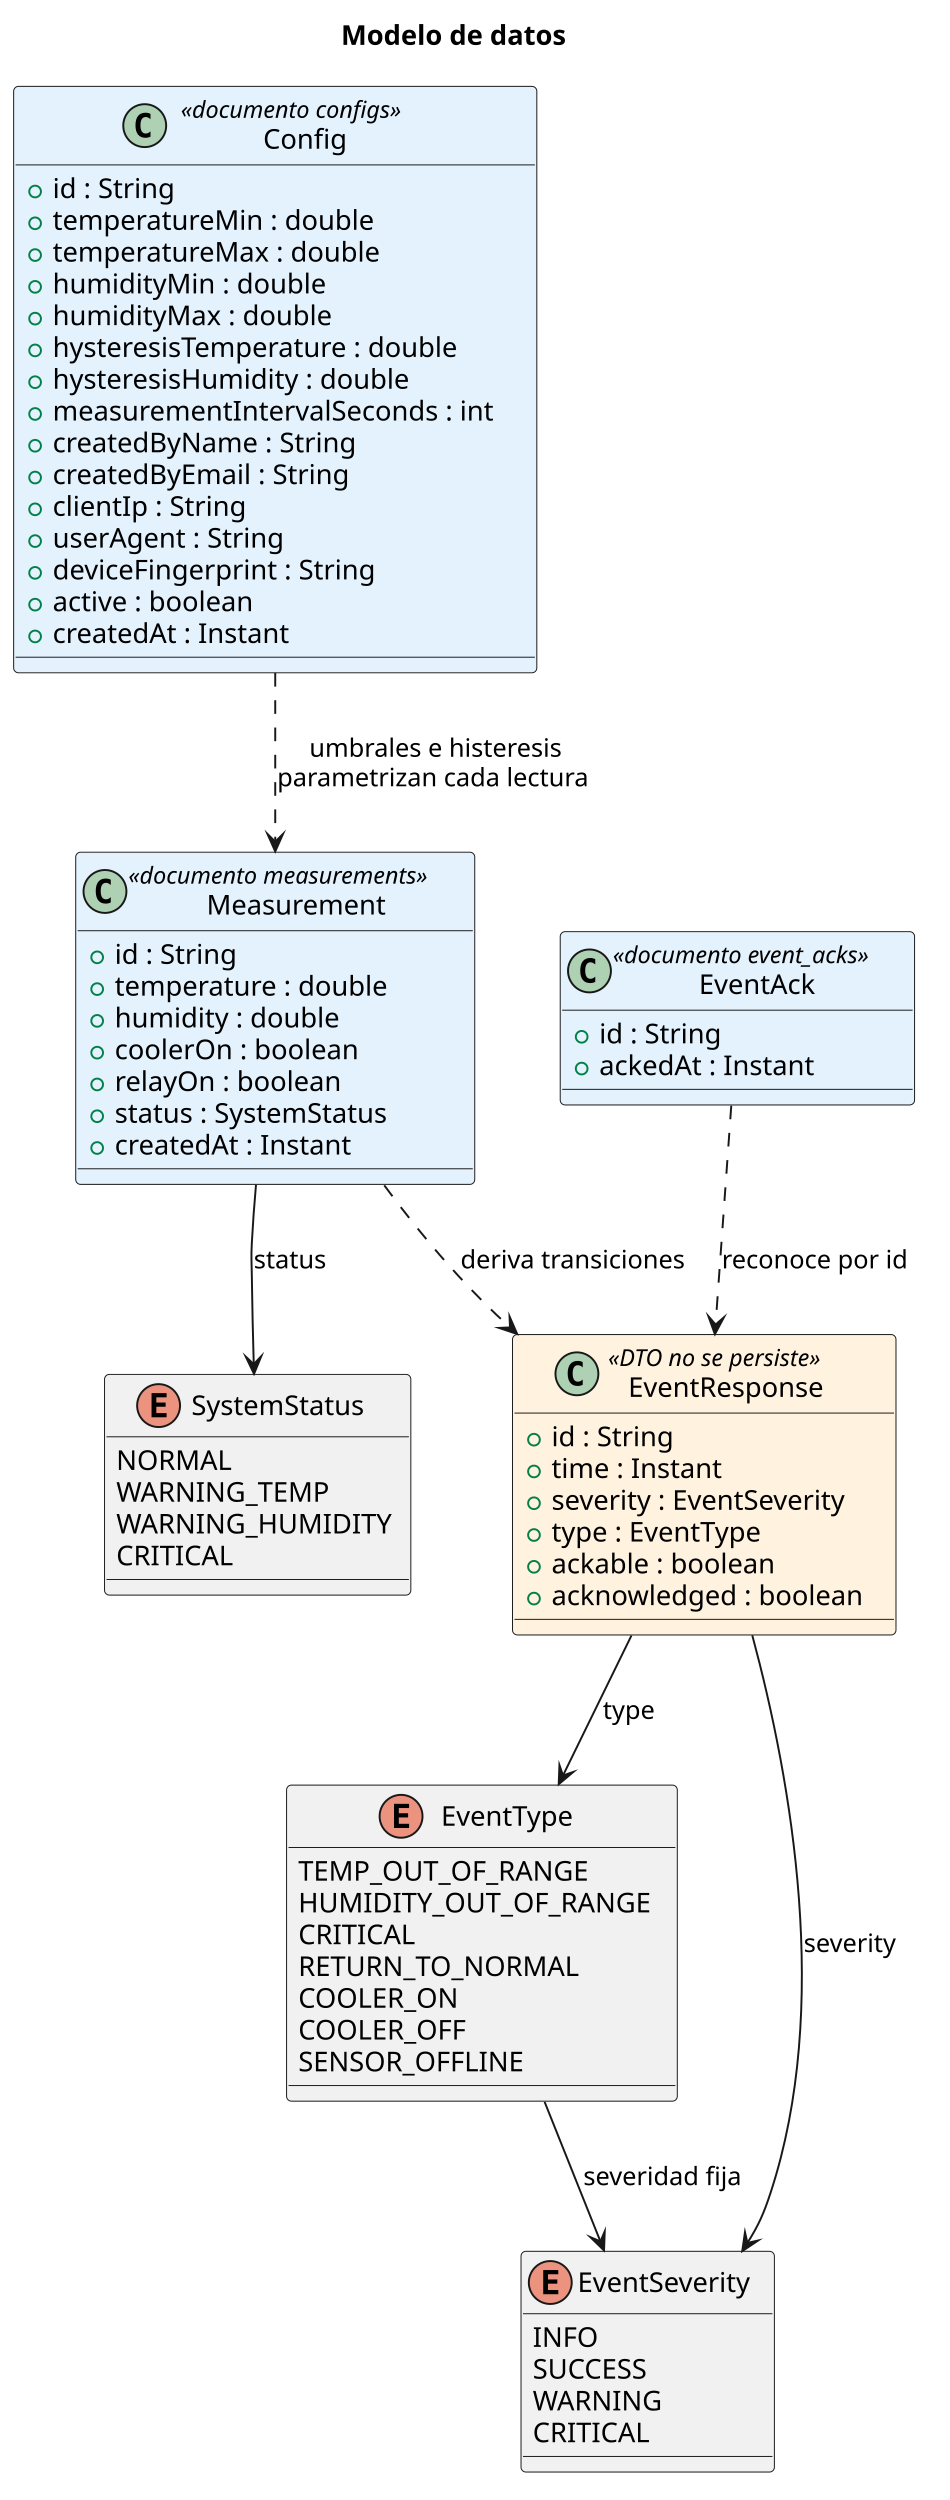
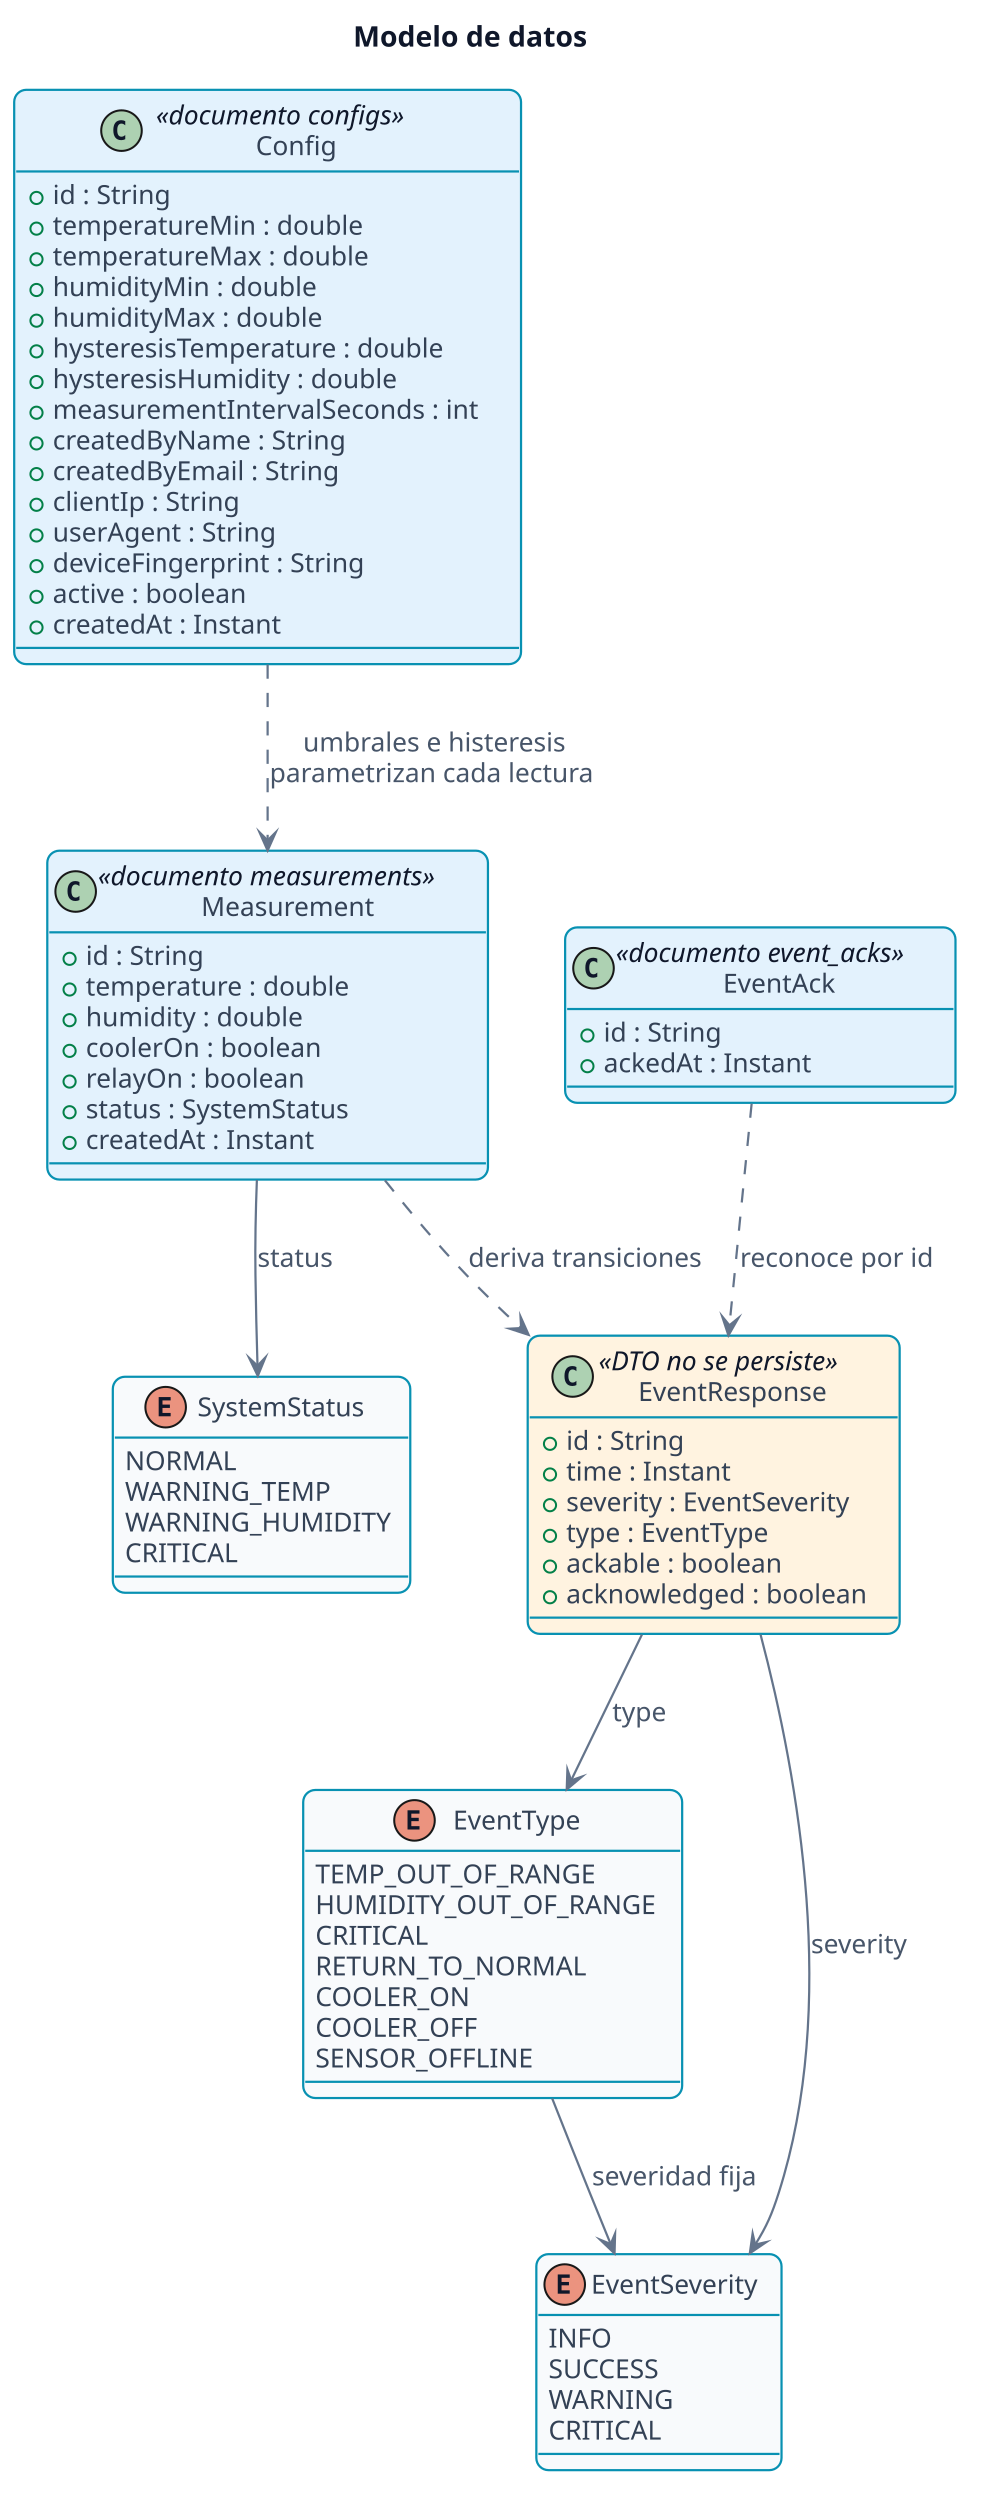
- <svg xmlns="http://www.w3.org/2000/svg" version="1.1" data-diagram-type="CLASS" style="width:487px;height:1282px;background:#FFFFFF;" width="487px" height="1282px" viewBox="0 0 487 1282" zoomAndPan="magnify" preserveAspectRatio="none" contentStyleType="text/css">
+ <svg xmlns="http://www.w3.org/2000/svg" version="1.1" data-diagram-type="CLASS" style="width:486px;height:1233px;background:#FFFFFF;" width="486px" height="1233px" viewBox="0 0 486 1233" zoomAndPan="magnify" preserveAspectRatio="none" contentStyleType="text/css">
  <defs />
  <g>
-     <g class="title" data-source-line="2">
-       <text x="174.87" y="22.995" fill="#000000" font-size="14" lengthAdjust="spacing" textLength="130.86" font-weight="700" font-family="sans-serif">Modelo de datos</text>
-     </g>
-     <g class="entity" data-qualified-name="Config" id="ent0001" data-source-line="4">
-       <rect x="7" y="44.297" width="268.279" height="300.719" fill="#E3F2FD" style="stroke:#181818;stroke-width:0.5;" rx="2.5" ry="2.5" />
-       <ellipse cx="74.211" cy="64.43" rx="11" ry="11" fill="#ADD1B2" style="stroke:#181818;stroke-width:1;" />
-       <path d="M77.18,70.07 Q76.602,70.367 75.961,70.508 Q75.32,70.664 74.617,70.664 Q72.117,70.664 70.789,69.023 Q69.477,67.367 69.477,64.242 Q69.477,61.117 70.789,59.461 Q72.117,57.805 74.617,57.805 Q75.32,57.805 75.961,57.961 Q76.617,58.117 77.18,58.414 L77.18,61.133 Q76.555,60.555 75.961,60.289 Q75.367,60.008 74.742,60.008 Q73.398,60.008 72.711,61.086 Q72.023,62.148 72.023,64.242 Q72.023,66.336 72.711,67.414 Q73.398,68.477 74.742,68.477 Q75.367,68.477 75.961,68.211 Q76.555,67.93 77.18,67.352 L77.18,70.07 Z " fill="#000000" />
-       <text x="92.711" y="60.435" fill="#000000" font-size="12" lengthAdjust="spacing" textLength="129.357" font-style="italic" font-family="sans-serif">«documento configs»</text>
-       <text x="134.93" y="76.261" fill="#000000" font-size="14" lengthAdjust="spacing" textLength="44.919" font-family="sans-serif">Config</text>
-       <line x1="8" y1="84.562" x2="274.279" y2="84.562" style="stroke:#181818;stroke-width:0.5;" />
-       <g data-visibility-modifier="PUBLIC_FIELD">
-         <ellipse cx="18" cy="98.211" rx="3" ry="3" fill="none" style="stroke:#038048;stroke-width:1;" />
-       </g>
-       <text x="27" y="101.558" fill="#000000" font-size="14" lengthAdjust="spacing" textLength="68.175" font-family="sans-serif">id : String</text>
-       <g data-visibility-modifier="PUBLIC_FIELD">
-         <ellipse cx="18" cy="114.508" rx="3" ry="3" fill="none" style="stroke:#038048;stroke-width:1;" />
-       </g>
-       <text x="27" y="117.855" fill="#000000" font-size="14" lengthAdjust="spacing" textLength="174.481" font-family="sans-serif">temperatureMin : double</text>
-       <g data-visibility-modifier="PUBLIC_FIELD">
-         <ellipse cx="18" cy="130.805" rx="3" ry="3" fill="none" style="stroke:#038048;stroke-width:1;" />
-       </g>
-       <text x="27" y="134.151" fill="#000000" font-size="14" lengthAdjust="spacing" textLength="178.582" font-family="sans-serif">temperatureMax : double</text>
-       <g data-visibility-modifier="PUBLIC_FIELD">
-         <ellipse cx="18" cy="147.102" rx="3" ry="3" fill="none" style="stroke:#038048;stroke-width:1;" />
-       </g>
-       <text x="27" y="150.448" fill="#000000" font-size="14" lengthAdjust="spacing" textLength="147.998" font-family="sans-serif">humidityMin : double</text>
-       <g data-visibility-modifier="PUBLIC_FIELD">
-         <ellipse cx="18" cy="163.398" rx="3" ry="3" fill="none" style="stroke:#038048;stroke-width:1;" />
-       </g>
-       <text x="27" y="166.745" fill="#000000" font-size="14" lengthAdjust="spacing" textLength="152.1" font-family="sans-serif">humidityMax : double</text>
-       <g data-visibility-modifier="PUBLIC_FIELD">
-         <ellipse cx="18" cy="179.695" rx="3" ry="3" fill="none" style="stroke:#038048;stroke-width:1;" />
-       </g>
-       <text x="27" y="183.042" fill="#000000" font-size="14" lengthAdjust="spacing" textLength="224.102" font-family="sans-serif">hysteresisTemperature : double</text>
-       <g data-visibility-modifier="PUBLIC_FIELD">
-         <ellipse cx="18" cy="195.992" rx="3" ry="3" fill="none" style="stroke:#038048;stroke-width:1;" />
-       </g>
-       <text x="27" y="199.339" fill="#000000" font-size="14" lengthAdjust="spacing" textLength="196.212" font-family="sans-serif">hysteresisHumidity : double</text>
-       <g data-visibility-modifier="PUBLIC_FIELD">
-         <ellipse cx="18" cy="212.289" rx="3" ry="3" fill="none" style="stroke:#038048;stroke-width:1;" />
-       </g>
-       <text x="27" y="215.636" fill="#000000" font-size="14" lengthAdjust="spacing" textLength="242.279" font-family="sans-serif">measurementIntervalSeconds : int</text>
-       <g data-visibility-modifier="PUBLIC_FIELD">
-         <ellipse cx="18" cy="228.586" rx="3" ry="3" fill="none" style="stroke:#038048;stroke-width:1;" />
-       </g>
-       <text x="27" y="231.933" fill="#000000" font-size="14" lengthAdjust="spacing" textLength="168.226" font-family="sans-serif">createdByName : String</text>
-       <g data-visibility-modifier="PUBLIC_FIELD">
-         <ellipse cx="18" cy="244.883" rx="3" ry="3" fill="none" style="stroke:#038048;stroke-width:1;" />
-       </g>
-       <text x="27" y="248.23" fill="#000000" font-size="14" lengthAdjust="spacing" textLength="165.765" font-family="sans-serif">createdByEmail : String</text>
-       <g data-visibility-modifier="PUBLIC_FIELD">
-         <ellipse cx="18" cy="261.18" rx="3" ry="3" fill="none" style="stroke:#038048;stroke-width:1;" />
-       </g>
-       <text x="27" y="264.526" fill="#000000" font-size="14" lengthAdjust="spacing" textLength="106.866" font-family="sans-serif">clientIp : String</text>
-       <g data-visibility-modifier="PUBLIC_FIELD">
-         <ellipse cx="18" cy="277.477" rx="3" ry="3" fill="none" style="stroke:#038048;stroke-width:1;" />
-       </g>
-       <text x="27" y="280.823" fill="#000000" font-size="14" lengthAdjust="spacing" textLength="127.374" font-family="sans-serif">userAgent : String</text>
-       <g data-visibility-modifier="PUBLIC_FIELD">
-         <ellipse cx="18" cy="293.773" rx="3" ry="3" fill="none" style="stroke:#038048;stroke-width:1;" />
-       </g>
-       <text x="27" y="297.12" fill="#000000" font-size="14" lengthAdjust="spacing" textLength="178.35" font-family="sans-serif">deviceFingerprint : String</text>
-       <g data-visibility-modifier="PUBLIC_FIELD">
-         <ellipse cx="18" cy="310.07" rx="3" ry="3" fill="none" style="stroke:#038048;stroke-width:1;" />
-       </g>
-       <text x="27" y="313.417" fill="#000000" font-size="14" lengthAdjust="spacing" textLength="112.144" font-family="sans-serif">active : boolean</text>
-       <g data-visibility-modifier="PUBLIC_FIELD">
-         <ellipse cx="18" cy="326.367" rx="3" ry="3" fill="none" style="stroke:#038048;stroke-width:1;" />
-       </g>
-       <text x="27" y="329.714" fill="#000000" font-size="14" lengthAdjust="spacing" textLength="131.045" font-family="sans-serif">createdAt : Instant</text>
-       <line x1="8" y1="337.016" x2="274.279" y2="337.016" style="stroke:#181818;stroke-width:0.5;" />
-     </g>
-     <g class="entity" data-qualified-name="Measurement" id="ent0002" data-source-line="22">
-       <rect x="38.83" y="437.007" width="204.619" height="170.344" fill="#E3F2FD" style="stroke:#181818;stroke-width:0.5;" rx="2.5" ry="2.5" />
-       <ellipse cx="53.83" cy="457.14" rx="11" ry="11" fill="#ADD1B2" style="stroke:#181818;stroke-width:1;" />
-       <path d="M56.799,462.78 Q56.221,463.077 55.58,463.218 Q54.939,463.374 54.236,463.374 Q51.736,463.374 50.408,461.733 Q49.096,460.077 49.096,456.952 Q49.096,453.827 50.408,452.171 Q51.736,450.515 54.236,450.515 Q54.939,450.515 55.58,450.671 Q56.236,450.827 56.799,451.124 L56.799,453.843 Q56.174,453.265 55.58,452.999 Q54.986,452.718 54.361,452.718 Q53.017,452.718 52.33,453.796 Q51.642,454.858 51.642,456.952 Q51.642,459.046 52.33,460.124 Q53.017,461.187 54.361,461.187 Q54.986,461.187 55.58,460.921 Q56.174,460.64 56.799,460.062 L56.799,462.78 Z " fill="#000000" />
-       <text x="65.83" y="453.146" fill="#000000" font-size="12" lengthAdjust="spacing" textLength="176.619" font-style="italic" font-family="sans-serif">«documento measurements»</text>
-       <text x="105.929" y="468.971" fill="#000000" font-size="14" lengthAdjust="spacing" textLength="96.421" font-family="sans-serif">Measurement</text>
-       <line x1="39.83" y1="477.272" x2="242.449" y2="477.272" style="stroke:#181818;stroke-width:0.5;" />
-       <g data-visibility-modifier="PUBLIC_FIELD">
-         <ellipse cx="49.83" cy="490.921" rx="3" ry="3" fill="none" style="stroke:#038048;stroke-width:1;" />
-       </g>
-       <text x="58.83" y="494.268" fill="#000000" font-size="14" lengthAdjust="spacing" textLength="68.175" font-family="sans-serif">id : String</text>
-       <g data-visibility-modifier="PUBLIC_FIELD">
-         <ellipse cx="49.83" cy="507.218" rx="3" ry="3" fill="none" style="stroke:#038048;stroke-width:1;" />
-       </g>
-       <text x="58.83" y="510.565" fill="#000000" font-size="14" lengthAdjust="spacing" textLength="149.639" font-family="sans-serif">temperature : double</text>
-       <g data-visibility-modifier="PUBLIC_FIELD">
-         <ellipse cx="49.83" cy="523.515" rx="3" ry="3" fill="none" style="stroke:#038048;stroke-width:1;" />
-       </g>
-       <text x="58.83" y="526.861" fill="#000000" font-size="14" lengthAdjust="spacing" textLength="123.156" font-family="sans-serif">humidity : double</text>
-       <g data-visibility-modifier="PUBLIC_FIELD">
-         <ellipse cx="49.83" cy="539.812" rx="3" ry="3" fill="none" style="stroke:#038048;stroke-width:1;" />
-       </g>
-       <text x="58.83" y="543.158" fill="#000000" font-size="14" lengthAdjust="spacing" textLength="132.569" font-family="sans-serif">coolerOn : boolean</text>
-       <g data-visibility-modifier="PUBLIC_FIELD">
-         <ellipse cx="49.83" cy="556.108" rx="3" ry="3" fill="none" style="stroke:#038048;stroke-width:1;" />
-       </g>
-       <text x="58.83" y="559.455" fill="#000000" font-size="14" lengthAdjust="spacing" textLength="124.606" font-family="sans-serif">relayOn : boolean</text>
-       <g data-visibility-modifier="PUBLIC_FIELD">
-         <ellipse cx="49.83" cy="572.405" rx="3" ry="3" fill="none" style="stroke:#038048;stroke-width:1;" />
-       </g>
-       <text x="58.83" y="575.752" fill="#000000" font-size="14" lengthAdjust="spacing" textLength="153.453" font-family="sans-serif">status : SystemStatus</text>
-       <g data-visibility-modifier="PUBLIC_FIELD">
-         <ellipse cx="49.83" cy="588.702" rx="3" ry="3" fill="none" style="stroke:#038048;stroke-width:1;" />
-       </g>
-       <text x="58.83" y="592.049" fill="#000000" font-size="14" lengthAdjust="spacing" textLength="131.045" font-family="sans-serif">createdAt : Instant</text>
-       <line x1="39.83" y1="599.351" x2="242.449" y2="599.351" style="stroke:#181818;stroke-width:0.5;" />
-     </g>
-     <g class="entity" data-qualified-name="EventAck" id="ent0003" data-source-line="32">
-       <rect x="287.28" y="477.757" width="181.715" height="88.859" fill="#E3F2FD" style="stroke:#181818;stroke-width:0.5;" rx="2.5" ry="2.5" />
-       <ellipse cx="302.28" cy="497.89" rx="11" ry="11" fill="#ADD1B2" style="stroke:#181818;stroke-width:1;" />
-       <path d="M305.249,503.53 Q304.671,503.827 304.03,503.968 Q303.389,504.124 302.686,504.124 Q300.186,504.124 298.858,502.483 Q297.546,500.827 297.546,497.702 Q297.546,494.577 298.858,492.921 Q300.186,491.265 302.686,491.265 Q303.389,491.265 304.03,491.421 Q304.686,491.577 305.249,491.874 L305.249,494.593 Q304.624,494.015 304.03,493.749 Q303.436,493.468 302.811,493.468 Q301.467,493.468 300.78,494.546 Q300.092,495.608 300.092,497.702 Q300.092,499.796 300.78,500.874 Q301.467,501.937 302.811,501.937 Q303.436,501.937 304.03,501.671 Q304.624,501.39 305.249,500.812 L305.249,503.53 Z " fill="#000000" />
-       <text x="314.28" y="493.896" fill="#000000" font-size="12" lengthAdjust="spacing" textLength="153.715" font-style="italic" font-family="sans-serif">«documento event_acks»</text>
-       <text x="358.393" y="509.721" fill="#000000" font-size="14" lengthAdjust="spacing" textLength="65.488" font-family="sans-serif">EventAck</text>
-       <line x1="288.28" y1="518.023" x2="467.995" y2="518.023" style="stroke:#181818;stroke-width:0.5;" />
-       <g data-visibility-modifier="PUBLIC_FIELD">
-         <ellipse cx="298.28" cy="531.671" rx="3" ry="3" fill="none" style="stroke:#038048;stroke-width:1;" />
-       </g>
-       <text x="307.28" y="535.018" fill="#000000" font-size="14" lengthAdjust="spacing" textLength="68.175" font-family="sans-serif">id : String</text>
-       <g data-visibility-modifier="PUBLIC_FIELD">
-         <ellipse cx="298.28" cy="547.968" rx="3" ry="3" fill="none" style="stroke:#038048;stroke-width:1;" />
-       </g>
-       <text x="307.28" y="551.314" fill="#000000" font-size="14" lengthAdjust="spacing" textLength="119.294" font-family="sans-serif">ackedAt : Instant</text>
-       <line x1="288.28" y1="558.616" x2="467.995" y2="558.616" style="stroke:#181818;stroke-width:0.5;" />
-     </g>
-     <g class="entity" data-qualified-name="EventResponse" id="ent0004" data-source-line="37">
-       <rect x="262.82" y="684.357" width="196.639" height="154.047" fill="#FFF3E0" style="stroke:#181818;stroke-width:0.5;" rx="2.5" ry="2.5" />
-       <ellipse cx="295.845" cy="704.49" rx="11" ry="11" fill="#ADD1B2" style="stroke:#181818;stroke-width:1;" />
-       <path d="M298.813,710.13 Q298.235,710.427 297.595,710.568 Q296.954,710.724 296.251,710.724 Q293.751,710.724 292.423,709.083 Q291.11,707.427 291.11,704.302 Q291.11,701.177 292.423,699.521 Q293.751,697.865 296.251,697.865 Q296.954,697.865 297.595,698.021 Q298.251,698.177 298.813,698.474 L298.813,701.193 Q298.188,700.615 297.595,700.349 Q297.001,700.068 296.376,700.068 Q295.032,700.068 294.345,701.146 Q293.657,702.208 293.657,704.302 Q293.657,706.396 294.345,707.474 Q295.032,708.537 296.376,708.537 Q297.001,708.537 297.595,708.271 Q298.188,707.99 298.813,707.412 L298.813,710.13 Z " fill="#000000" />
-       <text x="311.85" y="700.495" fill="#000000" font-size="12" lengthAdjust="spacing" textLength="128.584" font-style="italic" font-family="sans-serif">«DTO no se persiste»</text>
-       <text x="322.155" y="716.321" fill="#000000" font-size="14" lengthAdjust="spacing" textLength="107.974" font-family="sans-serif">EventResponse</text>
-       <line x1="263.82" y1="724.622" x2="458.459" y2="724.622" style="stroke:#181818;stroke-width:0.5;" />
-       <g data-visibility-modifier="PUBLIC_FIELD">
-         <ellipse cx="273.82" cy="738.271" rx="3" ry="3" fill="none" style="stroke:#038048;stroke-width:1;" />
-       </g>
-       <text x="282.82" y="741.618" fill="#000000" font-size="14" lengthAdjust="spacing" textLength="68.175" font-family="sans-serif">id : String</text>
-       <g data-visibility-modifier="PUBLIC_FIELD">
-         <ellipse cx="273.82" cy="754.568" rx="3" ry="3" fill="none" style="stroke:#038048;stroke-width:1;" />
-       </g>
-       <text x="282.82" y="757.914" fill="#000000" font-size="14" lengthAdjust="spacing" textLength="93.974" font-family="sans-serif">time : Instant</text>
-       <g data-visibility-modifier="PUBLIC_FIELD">
-         <ellipse cx="273.82" cy="770.865" rx="3" ry="3" fill="none" style="stroke:#038048;stroke-width:1;" />
-       </g>
-       <text x="282.82" y="774.211" fill="#000000" font-size="14" lengthAdjust="spacing" textLength="167.768" font-family="sans-serif">severity : EventSeverity</text>
-       <g data-visibility-modifier="PUBLIC_FIELD">
-         <ellipse cx="273.82" cy="787.162" rx="3" ry="3" fill="none" style="stroke:#038048;stroke-width:1;" />
-       </g>
-       <text x="282.82" y="790.508" fill="#000000" font-size="14" lengthAdjust="spacing" textLength="119.335" font-family="sans-serif">type : EventType</text>
-       <g data-visibility-modifier="PUBLIC_FIELD">
-         <ellipse cx="273.82" cy="803.458" rx="3" ry="3" fill="none" style="stroke:#038048;stroke-width:1;" />
-       </g>
-       <text x="282.82" y="806.805" fill="#000000" font-size="14" lengthAdjust="spacing" textLength="123.942" font-family="sans-serif">ackable : boolean</text>
-       <g data-visibility-modifier="PUBLIC_FIELD">
-         <ellipse cx="273.82" cy="819.755" rx="3" ry="3" fill="none" style="stroke:#038048;stroke-width:1;" />
-       </g>
-       <text x="282.82" y="823.102" fill="#000000" font-size="14" lengthAdjust="spacing" textLength="170.639" font-family="sans-serif">acknowledged : boolean</text>
-       <line x1="263.82" y1="830.404" x2="458.459" y2="830.404" style="stroke:#181818;stroke-width:0.5;" />
-     </g>
-     <g class="entity" data-qualified-name="SystemStatus" id="ent0005" data-source-line="46">
-       <rect x="53.61" y="704.787" width="157.065" height="113.188" fill="#F1F1F1" style="stroke:#181818;stroke-width:0.5;" rx="2.5" ry="2.5" />
-       <ellipse cx="81.322" cy="720.787" rx="11" ry="11" fill="#EB937F" style="stroke:#181818;stroke-width:1;" />
-       <path d="M85.431,726.787 L77.712,726.787 L77.712,714.396 L85.431,714.396 L85.431,716.553 L80.165,716.553 L80.165,719.224 L84.931,719.224 L84.931,721.381 L80.165,721.381 L80.165,724.631 L85.431,724.631 L85.431,726.787 Z " fill="#000000" />
-       <text x="98.146" y="725.634" fill="#000000" font-size="14" lengthAdjust="spacing" textLength="96.817" font-family="sans-serif">SystemStatus</text>
-       <line x1="54.61" y1="736.787" x2="209.675" y2="736.787" style="stroke:#181818;stroke-width:0.5;" />
-       <text x="59.61" y="753.782" fill="#000000" font-size="14" lengthAdjust="spacing" textLength="60.676" font-family="sans-serif">NORMAL</text>
-       <text x="59.61" y="770.079" fill="#000000" font-size="14" lengthAdjust="spacing" textLength="113.989" font-family="sans-serif">WARNING_TEMP</text>
-       <text x="59.61" y="786.376" fill="#000000" font-size="14" lengthAdjust="spacing" textLength="145.065" font-family="sans-serif">WARNING_HUMIDITY</text>
-       <text x="59.61" y="802.673" fill="#000000" font-size="14" lengthAdjust="spacing" textLength="63.465" font-family="sans-serif">CRITICAL</text>
-       <line x1="54.61" y1="809.974" x2="209.675" y2="809.974" style="stroke:#181818;stroke-width:0.5;" />
-     </g>
-     <g class="entity" data-qualified-name="EventType" id="ent0006" data-source-line="53">
-       <rect x="146.96" y="915.397" width="200.357" height="162.078" fill="#F1F1F1" style="stroke:#181818;stroke-width:0.5;" rx="2.5" ry="2.5" />
-       <ellipse cx="205.667" cy="931.397" rx="11" ry="11" fill="#EB937F" style="stroke:#181818;stroke-width:1;" />
-       <path d="M209.776,937.397 L202.058,937.397 L202.058,925.006 L209.776,925.006 L209.776,927.163 L204.511,927.163 L204.511,929.834 L209.276,929.834 L209.276,931.991 L204.511,931.991 L204.511,935.241 L209.776,935.241 L209.776,937.397 Z " fill="#000000" />
-       <text x="226.167" y="936.244" fill="#000000" font-size="14" lengthAdjust="spacing" textLength="74.443" font-family="sans-serif">EventType</text>
-       <line x1="147.96" y1="947.397" x2="346.317" y2="947.397" style="stroke:#181818;stroke-width:0.5;" />
-       <text x="152.96" y="964.392" fill="#000000" font-size="14" lengthAdjust="spacing" textLength="157.281" font-family="sans-serif">TEMP_OUT_OF_RANGE</text>
-       <text x="152.96" y="980.689" fill="#000000" font-size="14" lengthAdjust="spacing" textLength="188.357" font-family="sans-serif">HUMIDITY_OUT_OF_RANGE</text>
-       <text x="152.96" y="996.986" fill="#000000" font-size="14" lengthAdjust="spacing" textLength="63.465" font-family="sans-serif">CRITICAL</text>
-       <text x="152.96" y="1013.283" fill="#000000" font-size="14" lengthAdjust="spacing" textLength="151.819" font-family="sans-serif">RETURN_TO_NORMAL</text>
-       <text x="152.96" y="1029.58" fill="#000000" font-size="14" lengthAdjust="spacing" textLength="86.68" font-family="sans-serif">COOLER_ON</text>
-       <text x="152.96" y="1045.876" fill="#000000" font-size="14" lengthAdjust="spacing" textLength="92.312" font-family="sans-serif">COOLER_OFF</text>
-       <text x="152.96" y="1062.173" fill="#000000" font-size="14" lengthAdjust="spacing" textLength="123.211" font-family="sans-serif">SENSOR_OFFLINE</text>
-       <line x1="147.96" y1="1069.475" x2="346.317" y2="1069.475" style="stroke:#181818;stroke-width:0.5;" />
-     </g>
-     <g class="entity" data-qualified-name="EventSeverity" id="ent0007" data-source-line="63">
-       <rect x="267.18" y="1154.477" width="129.925" height="113.188" fill="#F1F1F1" style="stroke:#181818;stroke-width:0.5;" rx="2.5" ry="2.5" />
-       <ellipse cx="282.18" cy="1170.477" rx="11" ry="11" fill="#EB937F" style="stroke:#181818;stroke-width:1;" />
-       <path d="M286.289,1176.477 L278.571,1176.477 L278.571,1164.086 L286.289,1164.086 L286.289,1166.243 L281.024,1166.243 L281.024,1168.914 L285.789,1168.914 L285.789,1171.071 L281.024,1171.071 L281.024,1174.321 L286.289,1174.321 L286.289,1176.477 Z " fill="#000000" />
-       <text x="296.18" y="1175.324" fill="#000000" font-size="14" lengthAdjust="spacing" textLength="97.925" font-family="sans-serif">EventSeverity</text>
-       <line x1="268.18" y1="1186.477" x2="396.105" y2="1186.477" style="stroke:#181818;stroke-width:0.5;" />
-       <text x="273.18" y="1203.472" fill="#000000" font-size="14" lengthAdjust="spacing" textLength="33.674" font-family="sans-serif">INFO</text>
-       <text x="273.18" y="1219.769" fill="#000000" font-size="14" lengthAdjust="spacing" textLength="65.304" font-family="sans-serif">SUCCESS</text>
-       <text x="273.18" y="1236.066" fill="#000000" font-size="14" lengthAdjust="spacing" textLength="69.07" font-family="sans-serif">WARNING</text>
-       <text x="273.18" y="1252.363" fill="#000000" font-size="14" lengthAdjust="spacing" textLength="63.465" font-family="sans-serif">CRITICAL</text>
-       <line x1="268.18" y1="1259.664" x2="396.105" y2="1259.664" style="stroke:#181818;stroke-width:0.5;" />
-     </g>
-     <g class="link" data-entity-1="ent0001" data-entity-2="ent0002" id="lnk8" data-source-line="70" data-link-type="dependency">
-       <path d="M141.14,345.077 C141.14,376.497 141.14,403.587 141.14,431.627" style="stroke:#181818;stroke-width:1;stroke-dasharray:7,7;" fill="none" id="Config-to-Measurement" codeLine="70" />
-       <polygon points="141.14,436.627,145.14,427.627,141.14,431.627,137.14,427.627,141.14,436.627" fill="#181818" style="stroke:#181818;stroke-width:1;stroke-linejoin:miter;stroke-miterlimit:10;" />
-       <text x="158.612" y="388.074" fill="#000000" font-size="13" lengthAdjust="spacing" textLength="139.331" font-family="sans-serif">umbrales e histeresis</text>
-       <text x="142.14" y="403.207" fill="#000000" font-size="13" lengthAdjust="spacing" textLength="172.275" font-family="sans-serif">parametrizan cada lectura</text>
-     </g>
-     <g class="link" data-entity-1="ent0002" data-entity-2="ent0005" id="lnk9" data-source-line="71" data-link-type="dependency">
-       <path d="M131.27,607.587 C130.39,617.607 129.65,627.697 129.14,637.357 C128.74,644.897 129.03,646.797 129.14,654.357 C129.37,670.647 129.658,683.349 130.118,699.539" style="stroke:#181818;stroke-width:1;" fill="none" id="Measurement-to-SystemStatus" codeLine="71" />
-       <polygon points="130.26,704.537,134.003,695.427,130.118,699.539,126.006,695.654,130.26,704.537" fill="#181818" style="stroke:#181818;stroke-width:1;stroke-linejoin:miter;stroke-miterlimit:10;" />
-       <text x="130.14" y="650.424" fill="#000000" font-size="13" lengthAdjust="spacing" textLength="39.946" font-family="sans-serif">status</text>
-     </g>
-     <g class="link" data-entity-1="ent0002" data-entity-2="ent0004" id="lnk10" data-source-line="72" data-link-type="dependency">
-       <path d="M197.06,607.847 C208.94,623.857 221.92,640.057 235.14,654.357 C244.46,664.427 251.025,671.067 261.535,680.707" style="stroke:#181818;stroke-width:1;stroke-dasharray:7,7;" fill="none" id="Measurement-to-EventResponse" codeLine="72" />
-       <polygon points="265.22,684.087,261.291,675.056,261.535,680.707,255.884,680.951,265.22,684.087" fill="#181818" style="stroke:#181818;stroke-width:1;stroke-linejoin:miter;stroke-miterlimit:10;" />
-       <text x="236.14" y="650.424" fill="#000000" font-size="13" lengthAdjust="spacing" textLength="123.754" font-family="sans-serif">deriva transiciones</text>
-     </g>
-     <g class="link" data-entity-1="ent0003" data-entity-2="ent0004" id="lnk11" data-source-line="73" data-link-type="dependency">
-       <path d="M375,566.967 C372.65,599.757 369.738,640.47 366.958,679.21" style="stroke:#181818;stroke-width:1;stroke-dasharray:7,7;" fill="none" id="EventAck-to-EventResponse" codeLine="73" />
-       <polygon points="366.6,684.197,371.234,675.506,366.958,679.21,363.254,674.934,366.6,684.197" fill="#181818" style="stroke:#181818;stroke-width:1;stroke-linejoin:miter;stroke-miterlimit:10;" />
-       <text x="370.14" y="650.424" fill="#000000" font-size="13" lengthAdjust="spacing" textLength="101.461" font-family="sans-serif">reconoce por id</text>
-     </g>
-     <g class="link" data-entity-1="ent0004" data-entity-2="ent0006" id="lnk12" data-source-line="74" data-link-type="dependency">
-       <path d="M323.81,838.687 C311.86,863.117 300.798,885.746 288.707,910.456" style="stroke:#181818;stroke-width:1;" fill="none" id="EventResponse-to-EventType" codeLine="74" />
-       <polygon points="286.51,914.947,294.058,908.621,288.707,910.456,286.872,905.105,286.51,914.947" fill="#181818" style="stroke:#181818;stroke-width:1;stroke-linejoin:miter;stroke-miterlimit:10;" />
-       <text x="309.14" y="881.464" fill="#000000" font-size="13" lengthAdjust="spacing" textLength="29.041" font-family="sans-serif">type</text>
-     </g>
-     <g class="link" data-entity-1="ent0004" data-entity-2="ent0007" id="lnk13" data-source-line="75" data-link-type="dependency">
-       <path d="M385.76,838.567 C405.89,913.247 426.36,1029.397 395.14,1124.477 C391.74,1134.827 389.237,1140.718 383.277,1150.168" style="stroke:#181818;stroke-width:1;" fill="none" id="EventResponse-to-EventSeverity" codeLine="75" />
-       <polygon points="380.61,1154.397,388.794,1148.918,383.277,1150.168,382.028,1144.651,380.61,1154.397" fill="#181818" style="stroke:#181818;stroke-width:1;stroke-linejoin:miter;stroke-miterlimit:10;" />
-       <text x="412.14" y="1001.004" fill="#000000" font-size="13" lengthAdjust="spacing" textLength="52.209" font-family="sans-serif">severity</text>
-     </g>
-     <g class="link" data-entity-1="ent0006" data-entity-2="ent0007" id="lnk14" data-source-line="76" data-link-type="dependency">
-       <path d="M279.27,1077.827 C289.43,1103.227 298.564,1126.094 307.884,1149.404" style="stroke:#181818;stroke-width:1;" fill="none" id="EventType-to-EventSeverity" codeLine="76" />
-       <polygon points="309.74,1154.047,310.113,1144.205,307.884,1149.404,302.685,1147.175,309.74,1154.047" fill="#181818" style="stroke:#181818;stroke-width:1;stroke-linejoin:miter;stroke-miterlimit:10;" />
-       <text x="299.14" y="1120.544" fill="#000000" font-size="13" lengthAdjust="spacing" textLength="87.788" font-family="sans-serif">severidad fija</text>
+     <g class="title" data-source-line="39">
+       <text x="174.192" y="22.995" fill="#0F172A" font-size="14" lengthAdjust="spacing" textLength="130.86" font-weight="700" font-family="sans-serif">Modelo de datos</text>
+     </g>
+     <g class="entity" data-qualified-name="Config" id="ent0001" data-source-line="41">
+       <rect x="7" y="44.297" width="249.974" height="283.258" fill="#E3F2FD" style="stroke:#0891B2;stroke-width:1.1;" rx="6" ry="6" />
+       <ellipse cx="59.918" cy="64.43" rx="10" ry="10" fill="#ADD1B2" style="stroke:#181818;stroke-width:1;" />
+       <path d="M61.778,68.664 Q61.34,68.883 60.84,68.992 Q60.356,69.117 59.825,69.117 Q57.903,69.117 56.887,67.852 Q55.887,66.586 55.887,64.195 Q55.887,61.805 56.887,60.539 Q57.903,59.273 59.825,59.273 Q60.356,59.273 60.856,59.398 Q61.356,59.508 61.778,59.742 L61.778,61.82 Q61.293,61.383 60.84,61.18 Q60.387,60.961 59.903,60.961 Q58.887,60.961 58.356,61.789 Q57.825,62.602 57.825,64.195 Q57.825,65.805 58.356,66.617 Q58.887,67.43 59.903,67.43 Q60.387,67.43 60.84,67.227 Q61.293,67.023 61.778,66.57 L61.778,68.664 Z " fill="#0F172A" />
+       <text x="76.918" y="61.364" fill="#0F172A" font-size="13" lengthAdjust="spacing" textLength="140.137" font-style="italic" font-family="sans-serif">«documento configs»</text>
+       <text x="126.132" y="76.497" fill="#334155" font-size="13" lengthAdjust="spacing" textLength="41.71" font-family="sans-serif">Config</text>
+       <line x1="8" y1="84.562" x2="255.974" y2="84.562" style="stroke:#0891B2;stroke-width:1.1;" />
+       <g data-visibility-modifier="PUBLIC_FIELD">
+         <ellipse cx="18" cy="97.629" rx="3" ry="3" fill="none" style="stroke:#038048;stroke-width:1;" />
+       </g>
+       <text x="26" y="100.629" fill="#334155" font-size="13" lengthAdjust="spacing" textLength="63.305" font-family="sans-serif">id : String</text>
+       <g data-visibility-modifier="PUBLIC_FIELD">
+         <ellipse cx="18" cy="112.762" rx="3" ry="3" fill="none" style="stroke:#038048;stroke-width:1;" />
+       </g>
+       <text x="26" y="115.762" fill="#334155" font-size="13" lengthAdjust="spacing" textLength="162.018" font-family="sans-serif">temperatureMin : double</text>
+       <g data-visibility-modifier="PUBLIC_FIELD">
+         <ellipse cx="18" cy="127.894" rx="3" ry="3" fill="none" style="stroke:#038048;stroke-width:1;" />
+       </g>
+       <text x="26" y="130.895" fill="#334155" font-size="13" lengthAdjust="spacing" textLength="165.826" font-family="sans-serif">temperatureMax : double</text>
+       <g data-visibility-modifier="PUBLIC_FIELD">
+         <ellipse cx="18" cy="143.027" rx="3" ry="3" fill="none" style="stroke:#038048;stroke-width:1;" />
+       </g>
+       <text x="26" y="146.028" fill="#334155" font-size="13" lengthAdjust="spacing" textLength="137.427" font-family="sans-serif">humidityMin : double</text>
+       <g data-visibility-modifier="PUBLIC_FIELD">
+         <ellipse cx="18" cy="158.16" rx="3" ry="3" fill="none" style="stroke:#038048;stroke-width:1;" />
+       </g>
+       <text x="26" y="161.161" fill="#334155" font-size="13" lengthAdjust="spacing" textLength="141.235" font-family="sans-serif">humidityMax : double</text>
+       <g data-visibility-modifier="PUBLIC_FIELD">
+         <ellipse cx="18" cy="173.293" rx="3" ry="3" fill="none" style="stroke:#038048;stroke-width:1;" />
+       </g>
+       <text x="26" y="176.293" fill="#334155" font-size="13" lengthAdjust="spacing" textLength="208.095" font-family="sans-serif">hysteresisTemperature : double</text>
+       <g data-visibility-modifier="PUBLIC_FIELD">
+         <ellipse cx="18" cy="188.426" rx="3" ry="3" fill="none" style="stroke:#038048;stroke-width:1;" />
+       </g>
+       <text x="26" y="191.426" fill="#334155" font-size="13" lengthAdjust="spacing" textLength="182.197" font-family="sans-serif">hysteresisHumidity : double</text>
+       <g data-visibility-modifier="PUBLIC_FIELD">
+         <ellipse cx="18" cy="203.559" rx="3" ry="3" fill="none" style="stroke:#038048;stroke-width:1;" />
+       </g>
+       <text x="26" y="206.559" fill="#334155" font-size="13" lengthAdjust="spacing" textLength="224.974" font-family="sans-serif">measurementIntervalSeconds : int</text>
+       <g data-visibility-modifier="PUBLIC_FIELD">
+         <ellipse cx="18" cy="218.691" rx="3" ry="3" fill="none" style="stroke:#038048;stroke-width:1;" />
+       </g>
+       <text x="26" y="221.692" fill="#334155" font-size="13" lengthAdjust="spacing" textLength="156.209" font-family="sans-serif">createdByName : String</text>
+       <g data-visibility-modifier="PUBLIC_FIELD">
+         <ellipse cx="18" cy="233.824" rx="3" ry="3" fill="none" style="stroke:#038048;stroke-width:1;" />
+       </g>
+       <text x="26" y="236.825" fill="#334155" font-size="13" lengthAdjust="spacing" textLength="153.924" font-family="sans-serif">createdByEmail : String</text>
+       <g data-visibility-modifier="PUBLIC_FIELD">
+         <ellipse cx="18" cy="248.957" rx="3" ry="3" fill="none" style="stroke:#038048;stroke-width:1;" />
+       </g>
+       <text x="26" y="251.958" fill="#334155" font-size="13" lengthAdjust="spacing" textLength="99.233" font-family="sans-serif">clientIp : String</text>
+       <g data-visibility-modifier="PUBLIC_FIELD">
+         <ellipse cx="18" cy="264.09" rx="3" ry="3" fill="none" style="stroke:#038048;stroke-width:1;" />
+       </g>
+       <text x="26" y="267.09" fill="#334155" font-size="13" lengthAdjust="spacing" textLength="118.276" font-family="sans-serif">userAgent : String</text>
+       <g data-visibility-modifier="PUBLIC_FIELD">
+         <ellipse cx="18" cy="279.223" rx="3" ry="3" fill="none" style="stroke:#038048;stroke-width:1;" />
+       </g>
+       <text x="26" y="282.223" fill="#334155" font-size="13" lengthAdjust="spacing" textLength="165.61" font-family="sans-serif">deviceFingerprint : String</text>
+       <g data-visibility-modifier="PUBLIC_FIELD">
+         <ellipse cx="18" cy="294.356" rx="3" ry="3" fill="none" style="stroke:#038048;stroke-width:1;" />
+       </g>
+       <text x="26" y="297.356" fill="#334155" font-size="13" lengthAdjust="spacing" textLength="104.133" font-family="sans-serif">active : boolean</text>
+       <g data-visibility-modifier="PUBLIC_FIELD">
+         <ellipse cx="18" cy="309.488" rx="3" ry="3" fill="none" style="stroke:#038048;stroke-width:1;" />
+       </g>
+       <text x="26" y="312.489" fill="#334155" font-size="13" lengthAdjust="spacing" textLength="121.685" font-family="sans-serif">createdAt : Instant</text>
+       <line x1="8" y1="319.555" x2="255.974" y2="319.555" style="stroke:#0891B2;stroke-width:1.1;" />
+     </g>
+     <g class="entity" data-qualified-name="Measurement" id="ent0002" data-source-line="59">
+       <rect x="23.32" y="419.557" width="217.337" height="162.195" fill="#E3F2FD" style="stroke:#0891B2;stroke-width:1.1;" rx="6" ry="6" />
+       <ellipse cx="37.32" cy="439.69" rx="10" ry="10" fill="#ADD1B2" style="stroke:#181818;stroke-width:1;" />
+       <path d="M39.179,443.924 Q38.742,444.143 38.242,444.252 Q37.758,444.377 37.226,444.377 Q35.304,444.377 34.289,443.112 Q33.289,441.846 33.289,439.455 Q33.289,437.065 34.289,435.799 Q35.304,434.533 37.226,434.533 Q37.758,434.533 38.258,434.658 Q38.758,434.768 39.179,435.002 L39.179,437.08 Q38.695,436.643 38.242,436.44 Q37.789,436.221 37.304,436.221 Q36.289,436.221 35.758,437.049 Q35.226,437.862 35.226,439.455 Q35.226,441.065 35.758,441.877 Q36.289,442.69 37.304,442.69 Q37.789,442.69 38.242,442.487 Q38.695,442.283 39.179,441.83 L39.179,443.924 Z " fill="#0F172A" />
+       <text x="48.32" y="436.624" fill="#0F172A" font-size="13" lengthAdjust="spacing" textLength="191.337" font-style="italic" font-family="sans-serif">«documento measurements»</text>
+       <text x="99.222" y="451.757" fill="#334155" font-size="13" lengthAdjust="spacing" textLength="89.534" font-family="sans-serif">Measurement</text>
+       <line x1="24.32" y1="459.822" x2="239.657" y2="459.822" style="stroke:#0891B2;stroke-width:1.1;" />
+       <g data-visibility-modifier="PUBLIC_FIELD">
+         <ellipse cx="34.32" cy="472.889" rx="3" ry="3" fill="none" style="stroke:#038048;stroke-width:1;" />
+       </g>
+       <text x="42.32" y="475.889" fill="#334155" font-size="13" lengthAdjust="spacing" textLength="63.305" font-family="sans-serif">id : String</text>
+       <g data-visibility-modifier="PUBLIC_FIELD">
+         <ellipse cx="34.32" cy="488.022" rx="3" ry="3" fill="none" style="stroke:#038048;stroke-width:1;" />
+       </g>
+       <text x="42.32" y="491.022" fill="#334155" font-size="13" lengthAdjust="spacing" textLength="138.95" font-family="sans-serif">temperature : double</text>
+       <g data-visibility-modifier="PUBLIC_FIELD">
+         <ellipse cx="34.32" cy="503.154" rx="3" ry="3" fill="none" style="stroke:#038048;stroke-width:1;" />
+       </g>
+       <text x="42.32" y="506.155" fill="#334155" font-size="13" lengthAdjust="spacing" textLength="114.359" font-family="sans-serif">humidity : double</text>
+       <g data-visibility-modifier="PUBLIC_FIELD">
+         <ellipse cx="34.32" cy="518.287" rx="3" ry="3" fill="none" style="stroke:#038048;stroke-width:1;" />
+       </g>
+       <text x="42.32" y="521.288" fill="#334155" font-size="13" lengthAdjust="spacing" textLength="123.1" font-family="sans-serif">coolerOn : boolean</text>
+       <g data-visibility-modifier="PUBLIC_FIELD">
+         <ellipse cx="34.32" cy="533.42" rx="3" ry="3" fill="none" style="stroke:#038048;stroke-width:1;" />
+       </g>
+       <text x="42.32" y="536.421" fill="#334155" font-size="13" lengthAdjust="spacing" textLength="115.705" font-family="sans-serif">relayOn : boolean</text>
+       <g data-visibility-modifier="PUBLIC_FIELD">
+         <ellipse cx="34.32" cy="548.553" rx="3" ry="3" fill="none" style="stroke:#038048;stroke-width:1;" />
+       </g>
+       <text x="42.32" y="551.553" fill="#334155" font-size="13" lengthAdjust="spacing" textLength="142.492" font-family="sans-serif">status : SystemStatus</text>
+       <g data-visibility-modifier="PUBLIC_FIELD">
+         <ellipse cx="34.32" cy="563.686" rx="3" ry="3" fill="none" style="stroke:#038048;stroke-width:1;" />
+       </g>
+       <text x="42.32" y="566.686" fill="#334155" font-size="13" lengthAdjust="spacing" textLength="121.685" font-family="sans-serif">createdAt : Instant</text>
+       <line x1="24.32" y1="573.752" x2="239.657" y2="573.752" style="stroke:#0891B2;stroke-width:1.1;" />
+     </g>
+     <g class="entity" data-qualified-name="EventAck" id="ent0003" data-source-line="69">
+       <rect x="278.72" y="457.387" width="192.524" height="86.531" fill="#E3F2FD" style="stroke:#0891B2;stroke-width:1.1;" rx="6" ry="6" />
+       <ellipse cx="292.72" cy="477.52" rx="10" ry="10" fill="#ADD1B2" style="stroke:#181818;stroke-width:1;" />
+       <path d="M294.579,481.754 Q294.142,481.973 293.642,482.082 Q293.158,482.207 292.626,482.207 Q290.704,482.207 289.689,480.942 Q288.689,479.676 288.689,477.285 Q288.689,474.895 289.689,473.629 Q290.704,472.363 292.626,472.363 Q293.158,472.363 293.658,472.488 Q294.158,472.598 294.579,472.832 L294.579,474.91 Q294.095,474.473 293.642,474.27 Q293.189,474.051 292.704,474.051 Q291.689,474.051 291.158,474.879 Q290.626,475.692 290.626,477.285 Q290.626,478.895 291.158,479.707 Q291.689,480.52 292.704,480.52 Q293.189,480.52 293.642,480.317 Q294.095,480.113 294.579,479.66 L294.579,481.754 Z " fill="#0F172A" />
+       <text x="303.72" y="474.454" fill="#0F172A" font-size="13" lengthAdjust="spacing" textLength="166.524" font-style="italic" font-family="sans-serif">«documento event_acks»</text>
+       <text x="356.577" y="489.587" fill="#334155" font-size="13" lengthAdjust="spacing" textLength="60.81" font-family="sans-serif">EventAck</text>
+       <line x1="279.72" y1="497.652" x2="470.244" y2="497.652" style="stroke:#0891B2;stroke-width:1.1;" />
+       <g data-visibility-modifier="PUBLIC_FIELD">
+         <ellipse cx="289.72" cy="510.719" rx="3" ry="3" fill="none" style="stroke:#038048;stroke-width:1;" />
+       </g>
+       <text x="297.72" y="513.719" fill="#334155" font-size="13" lengthAdjust="spacing" textLength="63.305" font-family="sans-serif">id : String</text>
+       <g data-visibility-modifier="PUBLIC_FIELD">
+         <ellipse cx="289.72" cy="525.852" rx="3" ry="3" fill="none" style="stroke:#038048;stroke-width:1;" />
+       </g>
+       <text x="297.72" y="528.852" fill="#334155" font-size="13" lengthAdjust="spacing" textLength="110.773" font-family="sans-serif">ackedAt : Instant</text>
+       <line x1="279.72" y1="535.918" x2="470.244" y2="535.918" style="stroke:#0891B2;stroke-width:1.1;" />
+     </g>
+     <g class="entity" data-qualified-name="EventResponse" id="ent0004" data-source-line="74">
+       <rect x="260.26" y="658.757" width="183.45" height="147.062" fill="#FFF3E0" style="stroke:#0891B2;stroke-width:1.1;" rx="6" ry="6" />
+       <ellipse cx="282.428" cy="678.89" rx="10" ry="10" fill="#ADD1B2" style="stroke:#181818;stroke-width:1;" />
+       <path d="M284.287,683.124 Q283.85,683.343 283.35,683.452 Q282.865,683.577 282.334,683.577 Q280.412,683.577 279.397,682.312 Q278.397,681.046 278.397,678.655 Q278.397,676.265 279.397,674.999 Q280.412,673.733 282.334,673.733 Q282.865,673.733 283.365,673.858 Q283.865,673.968 284.287,674.202 L284.287,676.28 Q283.803,675.843 283.35,675.64 Q282.897,675.421 282.412,675.421 Q281.397,675.421 280.865,676.249 Q280.334,677.062 280.334,678.655 Q280.334,680.265 280.865,681.077 Q281.397,681.89 282.412,681.89 Q282.897,681.89 283.35,681.687 Q283.803,681.483 284.287,681.03 L284.287,683.124 Z " fill="#0F172A" />
+       <text x="295.243" y="675.824" fill="#0F172A" font-size="13" lengthAdjust="spacing" textLength="139.299" font-style="italic" font-family="sans-serif">«DTO no se persiste»</text>
+       <text x="314.762" y="690.957" fill="#334155" font-size="13" lengthAdjust="spacing" textLength="100.261" font-family="sans-serif">EventResponse</text>
+       <line x1="261.26" y1="699.023" x2="442.71" y2="699.023" style="stroke:#0891B2;stroke-width:1.1;" />
+       <g data-visibility-modifier="PUBLIC_FIELD">
+         <ellipse cx="271.26" cy="712.089" rx="3" ry="3" fill="none" style="stroke:#038048;stroke-width:1;" />
+       </g>
+       <text x="279.26" y="715.089" fill="#334155" font-size="13" lengthAdjust="spacing" textLength="63.305" font-family="sans-serif">id : String</text>
+       <g data-visibility-modifier="PUBLIC_FIELD">
+         <ellipse cx="271.26" cy="727.222" rx="3" ry="3" fill="none" style="stroke:#038048;stroke-width:1;" />
+       </g>
+       <text x="279.26" y="730.222" fill="#334155" font-size="13" lengthAdjust="spacing" textLength="87.261" font-family="sans-serif">time : Instant</text>
+       <g data-visibility-modifier="PUBLIC_FIELD">
+         <ellipse cx="271.26" cy="742.355" rx="3" ry="3" fill="none" style="stroke:#038048;stroke-width:1;" />
+       </g>
+       <text x="279.26" y="745.355" fill="#334155" font-size="13" lengthAdjust="spacing" textLength="155.784" font-family="sans-serif">severity : EventSeverity</text>
+       <g data-visibility-modifier="PUBLIC_FIELD">
+         <ellipse cx="271.26" cy="757.487" rx="3" ry="3" fill="none" style="stroke:#038048;stroke-width:1;" />
+       </g>
+       <text x="279.26" y="760.488" fill="#334155" font-size="13" lengthAdjust="spacing" textLength="110.811" font-family="sans-serif">type : EventType</text>
+       <g data-visibility-modifier="PUBLIC_FIELD">
+         <ellipse cx="271.26" cy="772.62" rx="3" ry="3" fill="none" style="stroke:#038048;stroke-width:1;" />
+       </g>
+       <text x="279.26" y="775.621" fill="#334155" font-size="13" lengthAdjust="spacing" textLength="115.089" font-family="sans-serif">ackable : boolean</text>
+       <g data-visibility-modifier="PUBLIC_FIELD">
+         <ellipse cx="271.26" cy="787.753" rx="3" ry="3" fill="none" style="stroke:#038048;stroke-width:1;" />
+       </g>
+       <text x="279.26" y="790.754" fill="#334155" font-size="13" lengthAdjust="spacing" textLength="158.45" font-family="sans-serif">acknowledged : boolean</text>
+       <line x1="261.26" y1="797.819" x2="442.71" y2="797.819" style="stroke:#0891B2;stroke-width:1.1;" />
+     </g>
+     <g class="entity" data-qualified-name="SystemStatus" id="ent0005" data-source-line="83">
+       <rect x="55.64" y="679.017" width="146.704" height="106.531" fill="#F8FAFC" style="stroke:#0891B2;stroke-width:1.1;" rx="6" ry="6" />
+       <ellipse cx="81.701" cy="694.017" rx="10" ry="10" fill="#EB937F" style="stroke:#181818;stroke-width:1;" />
+       <path d="M84.169,698.517 L78.263,698.517 L78.263,689.033 L84.169,689.033 L84.169,690.689 L80.138,690.689 L80.138,692.736 L83.794,692.736 L83.794,694.392 L80.138,694.392 L80.138,696.861 L84.169,696.861 L84.169,698.517 Z " fill="#0F172A" />
+       <text x="97.381" y="698.517" fill="#334155" font-size="13" lengthAdjust="spacing" textLength="89.902" font-family="sans-serif">SystemStatus</text>
+       <line x1="56.64" y1="709.017" x2="201.344" y2="709.017" style="stroke:#0891B2;stroke-width:1.1;" />
+       <text x="61.64" y="725.084" fill="#334155" font-size="13" lengthAdjust="spacing" textLength="56.342" font-family="sans-serif">NORMAL</text>
+       <text x="61.64" y="740.217" fill="#334155" font-size="13" lengthAdjust="spacing" textLength="105.847" font-family="sans-serif">WARNING_TEMP</text>
+       <text x="61.64" y="755.349" fill="#334155" font-size="13" lengthAdjust="spacing" textLength="134.704" font-family="sans-serif">WARNING_HUMIDITY</text>
+       <text x="61.64" y="770.482" fill="#334155" font-size="13" lengthAdjust="spacing" textLength="58.932" font-family="sans-serif">CRITICAL</text>
+       <line x1="56.64" y1="777.548" x2="201.344" y2="777.548" style="stroke:#0891B2;stroke-width:1.1;" />
+     </g>
+     <g class="entity" data-qualified-name="EventType" id="ent0006" data-source-line="90">
+       <rect x="149.54" y="882.817" width="186.903" height="151.93" fill="#F8FAFC" style="stroke:#0891B2;stroke-width:1.1;" rx="6" ry="6" />
+       <ellipse cx="204.429" cy="897.817" rx="10" ry="10" fill="#EB937F" style="stroke:#181818;stroke-width:1;" />
+       <path d="M206.897,902.317 L200.991,902.317 L200.991,892.832 L206.897,892.832 L206.897,894.489 L202.866,894.489 L202.866,896.536 L206.522,896.536 L206.522,898.192 L202.866,898.192 L202.866,900.661 L206.897,900.661 L206.897,902.317 Z " fill="#0F172A" />
+       <text x="223.429" y="902.317" fill="#334155" font-size="13" lengthAdjust="spacing" textLength="69.126" font-family="sans-serif">EventType</text>
+       <line x1="150.54" y1="912.817" x2="335.443" y2="912.817" style="stroke:#0891B2;stroke-width:1.1;" />
+       <text x="155.54" y="928.884" fill="#334155" font-size="13" lengthAdjust="spacing" textLength="146.047" font-family="sans-serif">TEMP_OUT_OF_RANGE</text>
+       <text x="155.54" y="944.017" fill="#334155" font-size="13" lengthAdjust="spacing" textLength="174.903" font-family="sans-serif">HUMIDITY_OUT_OF_RANGE</text>
+       <text x="155.54" y="959.149" fill="#334155" font-size="13" lengthAdjust="spacing" textLength="58.932" font-family="sans-serif">CRITICAL</text>
+       <text x="155.54" y="974.282" fill="#334155" font-size="13" lengthAdjust="spacing" textLength="140.975" font-family="sans-serif">RETURN_TO_NORMAL</text>
+       <text x="155.54" y="989.415" fill="#334155" font-size="13" lengthAdjust="spacing" textLength="80.488" font-family="sans-serif">COOLER_ON</text>
+       <text x="155.54" y="1004.548" fill="#334155" font-size="13" lengthAdjust="spacing" textLength="85.719" font-family="sans-serif">COOLER_OFF</text>
+       <text x="155.54" y="1019.681" fill="#334155" font-size="13" lengthAdjust="spacing" textLength="114.41" font-family="sans-serif">SENSOR_OFFLINE</text>
+       <line x1="150.54" y1="1026.747" x2="335.443" y2="1026.747" style="stroke:#0891B2;stroke-width:1.1;" />
+     </g>
+     <g class="entity" data-qualified-name="EventSeverity" id="ent0007" data-source-line="100">
+       <rect x="264.52" y="1111.747" width="120.93" height="106.531" fill="#F8FAFC" style="stroke:#0891B2;stroke-width:1.1;" rx="6" ry="6" />
+       <ellipse cx="278.52" cy="1126.747" rx="10" ry="10" fill="#EB937F" style="stroke:#181818;stroke-width:1;" />
+       <path d="M280.989,1131.247 L275.082,1131.247 L275.082,1121.763 L280.989,1121.763 L280.989,1123.419 L276.957,1123.419 L276.957,1125.466 L280.614,1125.466 L280.614,1127.122 L276.957,1127.122 L276.957,1129.591 L280.989,1129.591 L280.989,1131.247 Z " fill="#0F172A" />
+       <text x="291.52" y="1131.247" fill="#334155" font-size="13" lengthAdjust="spacing" textLength="90.93" font-family="sans-serif">EventSeverity</text>
+       <line x1="265.52" y1="1141.747" x2="384.45" y2="1141.747" style="stroke:#0891B2;stroke-width:1.1;" />
+       <text x="270.52" y="1157.814" fill="#334155" font-size="13" lengthAdjust="spacing" textLength="31.269" font-family="sans-serif">INFO</text>
+       <text x="270.52" y="1172.947" fill="#334155" font-size="13" lengthAdjust="spacing" textLength="60.639" font-family="sans-serif">SUCCESS</text>
+       <text x="270.52" y="1188.079" fill="#334155" font-size="13" lengthAdjust="spacing" textLength="64.137" font-family="sans-serif">WARNING</text>
+       <text x="270.52" y="1203.212" fill="#334155" font-size="13" lengthAdjust="spacing" textLength="58.932" font-family="sans-serif">CRITICAL</text>
+       <line x1="265.52" y1="1210.278" x2="384.45" y2="1210.278" style="stroke:#0891B2;stroke-width:1.1;" />
+     </g>
+     <g class="link" data-entity-1="ent0001" data-entity-2="ent0002" id="lnk8" data-source-line="107" data-link-type="dependency">
+       <path d="M131.99,327.737 C131.99,359.187 131.99,386.487 131.99,414.477" style="stroke:#64748B;stroke-width:1.1;stroke-dasharray:7,7;" fill="none" id="Config-to-Measurement" codeLine="107" />
+       <polygon points="131.99,419.477,135.99,410.477,131.99,414.477,127.99,410.477,131.99,419.477" fill="#64748B" style="stroke:#64748B;stroke-width:1.1;stroke-linejoin:miter;stroke-miterlimit:10;" />
+       <text x="149.462" y="370.624" fill="#475569" font-size="13" lengthAdjust="spacing" textLength="139.331" font-family="sans-serif">umbrales e histeresis</text>
+       <text x="132.99" y="385.757" fill="#475569" font-size="13" lengthAdjust="spacing" textLength="172.275" font-family="sans-serif">parametrizan cada lectura</text>
+     </g>
+     <g class="link" data-entity-1="ent0002" data-entity-2="ent0005" id="lnk9" data-source-line="108" data-link-type="dependency">
+       <path d="M126.69,581.977 C126.09,597.487 125.77,613.627 125.99,628.757 C126.22,644.957 126.52,657.599 127,673.609" style="stroke:#64748B;stroke-width:1.1;" fill="none" id="Measurement-to-SystemStatus" codeLine="108" />
+       <polygon points="127.15,678.607,130.879,669.491,127,673.609,122.882,669.731,127.15,678.607" fill="#64748B" style="stroke:#64748B;stroke-width:1.1;stroke-linejoin:miter;stroke-miterlimit:10;" />
+       <text x="126.99" y="624.824" fill="#475569" font-size="13" lengthAdjust="spacing" textLength="39.946" font-family="sans-serif">status</text>
+     </g>
+     <g class="link" data-entity-1="ent0002" data-entity-2="ent0004" id="lnk10" data-source-line="109" data-link-type="dependency">
+       <path d="M189.84,582.137 C202.47,598.107 216.2,614.377 229.99,628.757 C239.56,638.737 246.335,645.39 257.015,655.01" style="stroke:#64748B;stroke-width:1.1;stroke-dasharray:7,7;" fill="none" id="Measurement-to-EventResponse" codeLine="109" />
+       <polygon points="260.73,658.357,256.72,649.361,257.015,655.01,251.366,655.306,260.73,658.357" fill="#64748B" style="stroke:#64748B;stroke-width:1.1;stroke-linejoin:miter;stroke-miterlimit:10;" />
+       <text x="230.99" y="624.824" fill="#475569" font-size="13" lengthAdjust="spacing" textLength="123.754" font-family="sans-serif">deriva transiciones</text>
+     </g>
+     <g class="link" data-entity-1="ent0003" data-entity-2="ent0004" id="lnk11" data-source-line="110" data-link-type="dependency">
+       <path d="M370.71,544.307 C367.51,576.347 363.527,616.012 359.767,653.642" style="stroke:#64748B;stroke-width:1.1;stroke-dasharray:7,7;" fill="none" id="EventAck-to-EventResponse" codeLine="110" />
+       <polygon points="359.27,658.617,364.145,650.059,359.767,653.642,356.185,649.264,359.27,658.617" fill="#64748B" style="stroke:#64748B;stroke-width:1.1;stroke-linejoin:miter;stroke-miterlimit:10;" />
+       <text x="364.99" y="624.824" fill="#475569" font-size="13" lengthAdjust="spacing" textLength="101.461" font-family="sans-serif">reconoce por id</text>
+     </g>
+     <g class="link" data-entity-1="ent0004" data-entity-2="ent0006" id="lnk12" data-source-line="111" data-link-type="dependency">
+       <path d="M316.6,806.177 C304.72,830.627 293.654,853.439 281.694,878.069" style="stroke:#64748B;stroke-width:1.1;" fill="none" id="EventResponse-to-EventType" codeLine="111" />
+       <polygon points="279.51,882.567,287.039,876.218,281.694,878.069,279.843,872.724,279.51,882.567" fill="#64748B" style="stroke:#64748B;stroke-width:1.1;stroke-linejoin:miter;stroke-miterlimit:10;" />
+       <text x="301.99" y="848.884" fill="#475569" font-size="13" lengthAdjust="spacing" textLength="29.041" font-family="sans-serif">type</text>
+     </g>
+     <g class="link" data-entity-1="ent0004" data-entity-2="ent0007" id="lnk13" data-source-line="112" data-link-type="dependency">
+       <path d="M375.11,806.187 C394.11,877.987 413.51,989.937 383.99,1081.747 C380.71,1091.957 378.286,1097.725 372.466,1107.055" style="stroke:#64748B;stroke-width:1.1;" fill="none" id="EventResponse-to-EventSeverity" codeLine="112" />
+       <polygon points="369.82,1111.297,377.977,1105.778,372.466,1107.055,371.19,1101.544,369.82,1111.297" fill="#64748B" style="stroke:#64748B;stroke-width:1.1;stroke-linejoin:miter;stroke-miterlimit:10;" />
+       <text x="399.99" y="963.344" fill="#475569" font-size="13" lengthAdjust="spacing" textLength="52.209" font-family="sans-serif">severity</text>
+     </g>
+     <g class="link" data-entity-1="ent0006" data-entity-2="ent0007" id="lnk14" data-source-line="113" data-link-type="dependency">
+       <path d="M272.36,1035.007 C278.47,1050.487 284.9,1066.657 290.99,1081.747 C294.86,1091.347 297.139,1096.932 301.189,1106.783" style="stroke:#64748B;stroke-width:1.1;" fill="none" id="EventType-to-EventSeverity" codeLine="113" />
+       <polygon points="303.09,1111.407,303.367,1101.562,301.189,1106.783,295.968,1104.604,303.09,1111.407" fill="#64748B" style="stroke:#64748B;stroke-width:1.1;stroke-linejoin:miter;stroke-miterlimit:10;" />
+       <text x="291.99" y="1077.814" fill="#475569" font-size="13" lengthAdjust="spacing" textLength="87.788" font-family="sans-serif">severidad fija</text>
    </g>
  </g>
</svg>
